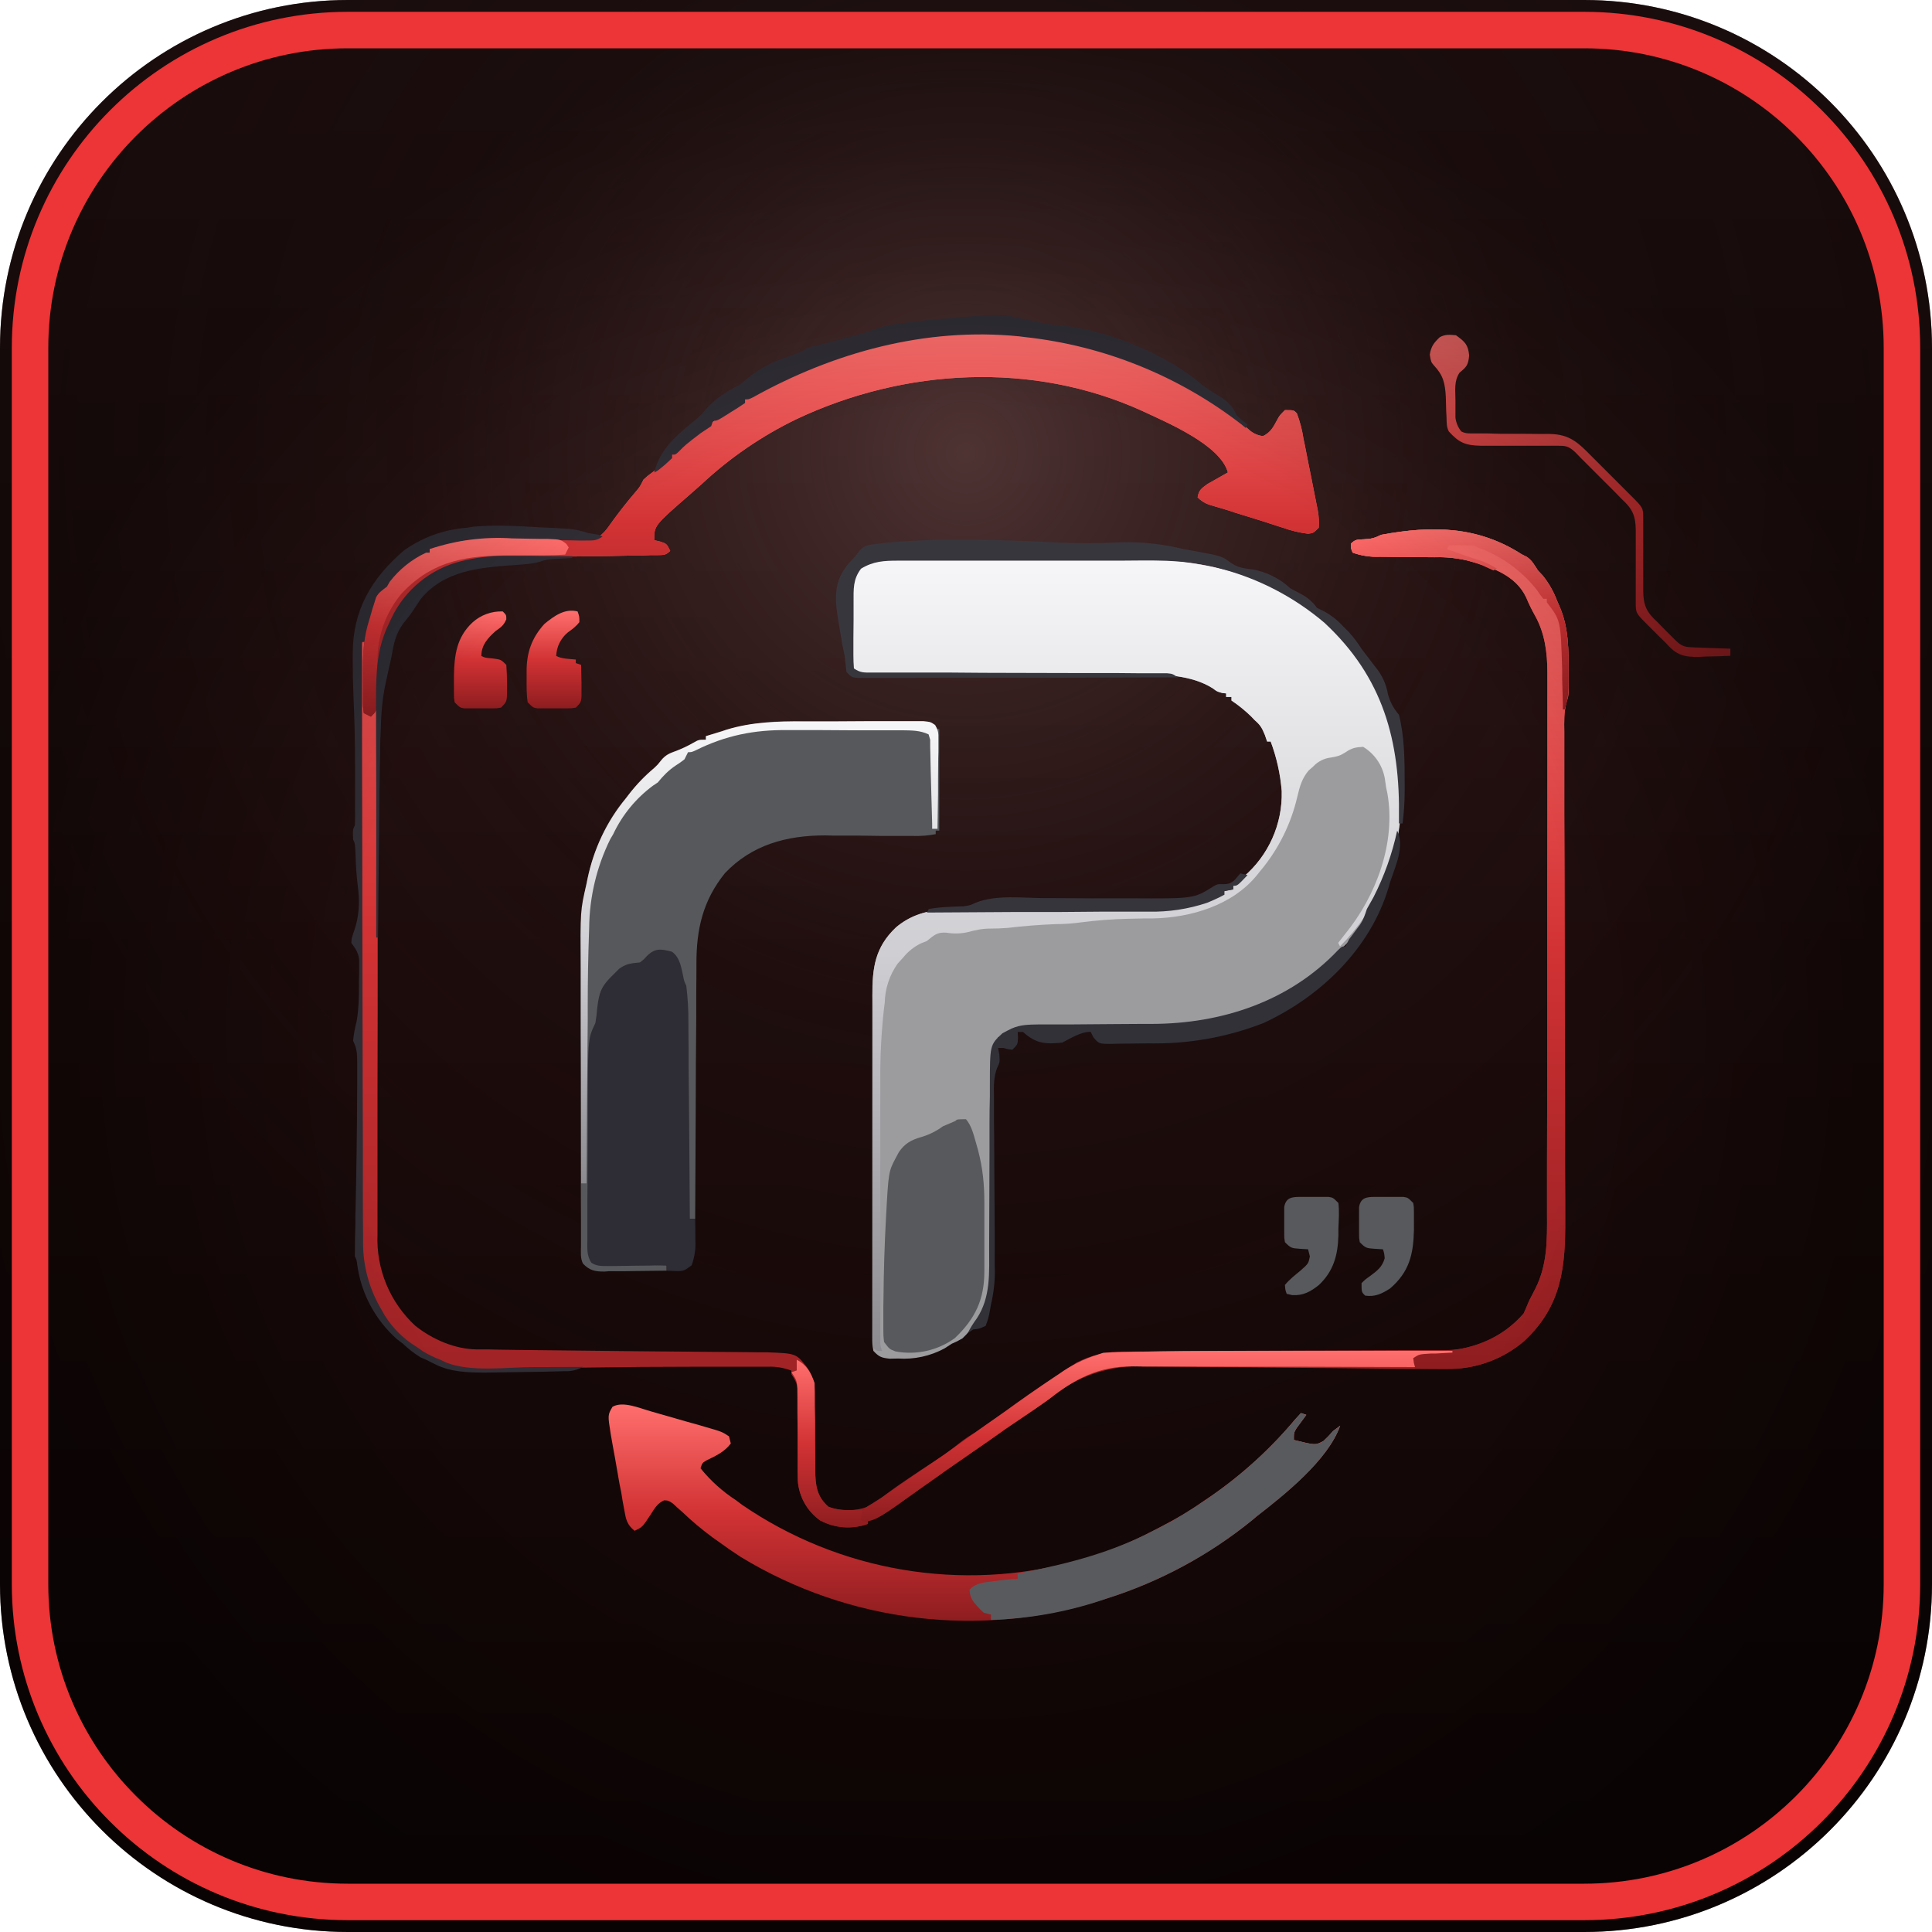
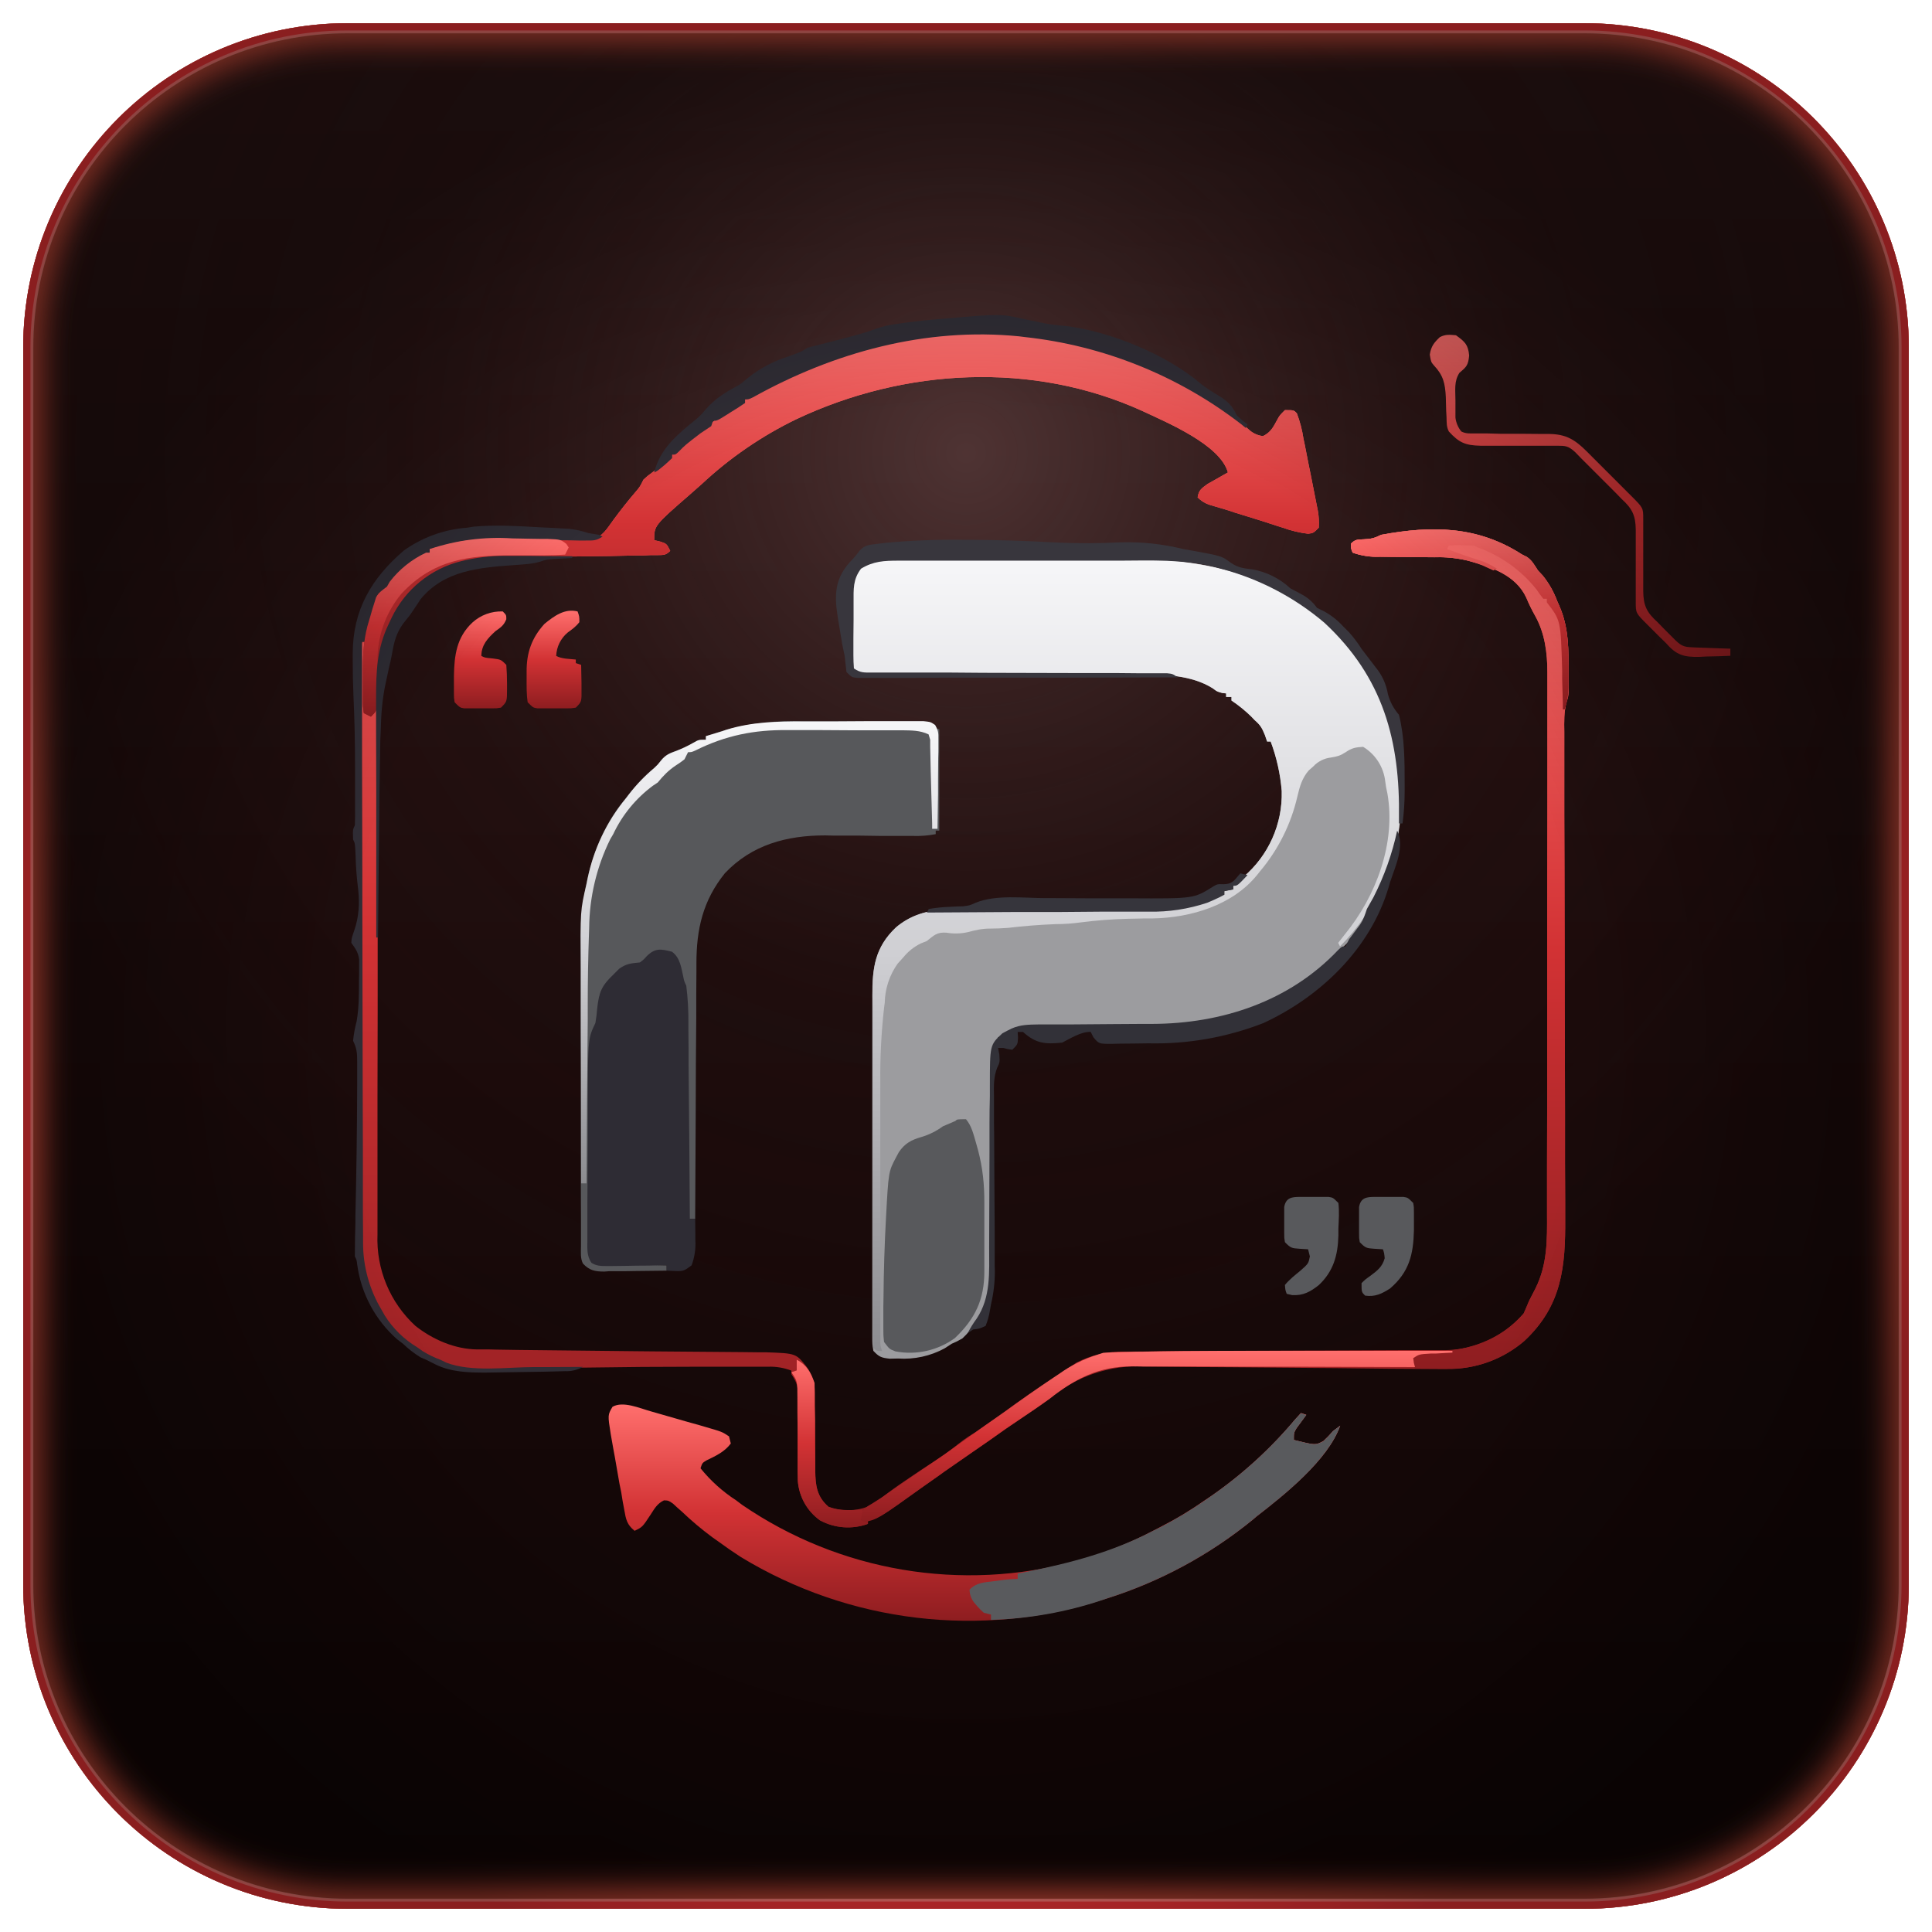
<svg xmlns="http://www.w3.org/2000/svg" width="512" height="512" aria-labelledby="t d" viewBox="0 0 900 900">
  <defs>
    <linearGradient id="cg" x1="0" x2="0" y1="0" y2="1">
      <stop offset="0" stop-color="#f6f6f8" />
      <stop offset=".5" stop-color="#cfcfd3" />
      <stop offset="1" stop-color="#8c8c90" />
    </linearGradient>
    <linearGradient id="rg" x1="0" x2="0" y1="0" y2="1">
      <stop offset="0" stop-color="#ff6f6d" />
      <stop offset=".5" stop-color="#d23234" />
      <stop offset="1" stop-color="#8e1d20" />
    </linearGradient>
    <linearGradient id="g-body" x1="450" x2="450" y1="0" y2="900" gradientUnits="userSpaceOnUse">
      <stop offset="0" stop-color="#2c1515" />
      <stop offset=".5" stop-color="#1a0a0a" />
      <stop offset="1" stop-color="#0f0505" />
    </linearGradient>
    <radialGradient id="g-sheen" cx="450" cy="211" r="478" gradientUnits="userSpaceOnUse">
      <stop offset="0" stop-color="#7a5757" stop-opacity=".5" />
      <stop offset=".55" stop-color="#3a2020" stop-opacity=".16" />
      <stop offset="1" stop-color="#3a2020" stop-opacity="0" />
    </radialGradient>
    <radialGradient id="g-vig" cx="450" cy="478" r="464" gradientUnits="userSpaceOnUse">
      <stop offset=".62" stop-opacity="0" />
      <stop offset="1" stop-opacity=".42" />
    </radialGradient>
    <clipPath id="clip">
      <use href="#sq" />
    </clipPath>
-     <rect id="sq" width="900" height="900" rx="162" ry="162" />
+     <filter id="glow" filterUnits="userSpaceOnUse" x="-50" y="-50" width="1000" height="1000">
+       <feGaussianBlur stdDeviation="7.65" />
+     </filter>
+     <rect id="sq" x="10.8" y="10.8" width="878.4" height="878.4" rx="151.2" ry="151.2" />
  </defs>
  <g clip-path="url(#clip)">
    <use fill="url(#g-body)" href="#sq" />
    <use fill="url(#g-sheen)" href="#sq" />
+     <use href="#sq" fill="none" stroke="#ff5c45" stroke-width="15.3" filter="url(#glow)" />
+     <use href="#sq" fill="none" stroke="#ed3436" stroke-width="9" />
+     <rect x="14.85" y="14.85" width="870.3" height="870.3" rx="147.15" ry="147.15" fill="none" stroke="#ffb4aa" stroke-width="1.35" opacity=".5" />
    <path fill="#9c9c9f" d="M416.4 221.6h29.9l26.9-.1h51.3l14.2-.1C586 221 630 231 663 268c22.2 26.3 32 56.4 31 90.4v6.3a107 107 0 0 1-16.8 50.9c-2.2 3.4-2.2 3.4-3 6.7-2.6 7.9-9.4 14-15.2 19.7l-2.4 2.5A132 132 0 0 1 580 482l-3.1.5q-6.5.7-13 .7h-17.2l-25.6.2-15.7.1h-14.2l-4.8.1A29 29 0 0 0 470 490h-2a61 61 0 0 0-3.4 21v3.2l-.1 10.4v7.3l-.2 19v19.4l-.3 28.4v20.7a51 51 0 0 1-16 39.6c-3 1.7-3 1.7-6 3l-4 2.6a48 48 0 0 1-26.1 5.7l-4.7.1c-4.7-.5-6-1-9.2-4.4-.6-3.8-.6-3.8-.6-8.6V466.9c0-15.5 1.3-27.3 13.4-38.6 6.9-5.8 16-9.5 25-9.5h19.7l13.5-.1h38.5l23.6-.1h9c18.7 0 35.7-.1 52.9-8.6h2v-2l5-1v-2l5.7-5a61 61 0 0 0 21.5-48.2A103 103 0 0 0 621 324h-2l-1.2-3.7c-1.7-4-2.6-5.6-5.8-8.3l-1.9-2a78 78 0 0 0-11.1-9v-2h-3v-2l-2.1-.2c-2.9-.8-2.9-.8-5.5-2.7-11.8-7.4-27.2-7.8-40.6-7.7H393.2c-3.2-.4-3.2-.4-7.2-3.4a86 86 0 0 1-.5-10.5V243c.2-7.4 1.1-12.7 6.5-18.1 7.7-4 15.8-3.4 24.4-3.4" transform="matrix(.83 0 0 .83 76.5 76.5)" />
    <path fill="url(#rg)" d="m0 0 4 2c12.2 6.7 23 14.7 33.6 23.8a14 14 0 0 0 8.1 3.8c4.4-2.2 5.7-5 8-9.2C55 18 55 18 58 15c5 0 5 0 6.7 1.8A69 69 0 0 1 68.4 31l.7 3.3 2 10.2 1.4 6.9 3 15.2 1 5q.8 4.6.5 9.4c-3 3-3 3-6 3.4q-7.3-.9-14.2-3.4l-2.9-.9-9.2-3-14.9-4.6-2.6-.9-2.6-.8-5.4-1.6C14.8 68 12.3 67.2 9 64c.6-4 2.1-5 5.5-7.5l4.1-2.3 4.2-2.4L26 50C21.7 34.4-8.4 21.9-22 15.5c-61.5-28-133.5-24-194 4.5a215 215 0 0 0-53.3 36.5l-6.8 6C-296 79.8-296 79.8-296 88l3.4.8C-289 90-289 90-287 94c-2.6 2.6-3.8 2.3-7.5 2.4h-3.7l-4.2.2h-4.5q-14.7.4-29.4.5l-18 .2-13.3.1-8.5.1h-3.9c-20 .3-40.4 5.5-54.2 20.9A96 96 0 0 0-447 142l-1.7 3.5c-4.7 16-2.5 35.2-2.5 51.6v156l-.1 47.5v77.1A66 66 0 0 0-430 529c9.8 7.7 22 13 34.5 13.2h7l3.9.1 13.1.2 9.3.1 55.6.6 10.4.1 49.7.4 8.3.1h4.8c17 .6 17 .6 23 8.2a24 24 0 0 1 4.5 14.6l.1 15.2.1 12.5.1 12.1v3.8c.1 8.4.8 14.6 7.5 20.3A31 31 0 0 0-173 629l4.2-3.2q6.9-5.4 14.2-10.3l2.5-1.7q6.4-4.4 13-8.5 7.6-5 15-11 3.9-3 8.2-5.5 7.4-4.9 14.6-10.2a592 592 0 0 1 31.5-21.8l5.5-3.7 2.8-1.8 2.3-1.6a56 56 0 0 1 27.1-6.3h3.5l11.2-.1 8.1-.1L17 543h9l45.9-.2h4.6l23.7-.1 23.5-.1h24.5A59 59 0 0 0 192 522q1.6-3.4 3-7l3.6-7c6.7-13.4 6.6-27.1 6.5-42v-27l.1-42.4V289.5l.1-48.5v-78.7c0-11-1.4-22-6.8-31.7a95 95 0 0 1-5-10.2c-5.9-13-20.2-17.5-33-21a75 75 0 0 0-18.6-1.8l-24.2-.2-6.4-.1A40 40 0 0 1 96 95c-1-2.5-1-2.5-1-5 2.6-2.6 3.8-2.3 7.4-2.5 4-.2 5.8-.6 9.6-2.5 28.6-5.3 54.2-5 79 11l2.8 1.4c3 2.1 4.3 4.6 6.2 7.6l2.8 3a51 51 0 0 1 8 14.2l1.2 2.7c5.4 12.2 5.2 24.8 5.2 38v10c-.2 3.1-.2 3.1-1.2 6-1.4 5.6-1.3 11-1.2 16.6V241l.1 28.4.1 46.3v33.6l.1 11.2v2.8l.1 46v28.4l.1 21.7v9c.2 27.3-1.8 49.2-22.9 69a66 66 0 0 1-43.7 15.8h-3.8q-28.7-.1-57.4-.5l-59.7-.5-15.4-.1-33.2-.3a76 76 0 0 0-53.3 18.1q-4 3-8.4 5.9l-16.3 11.1q-9.1 6.5-18.4 12.8l-18.4 12.8-10.8 7.7c-22.5 16.1-22.5 16.1-29.6 17.9v2a33 33 0 0 1-27-2 30 30 0 0 1-12.4-22.2l-.1-10.4v-15.8l-.1-12v-13.9c-.5-3.2-1.7-5-3.4-7.7v-2a33 33 0 0 0-13-2.2h-38.8q-32 0-64.2.5h-6.1l-26.6.5-11 .1-7.4.2c-23 .3-23 .3-32.9-6.1l-4-1.4a35 35 0 0 1-11-7.6l-3.8-2.6a40 40 0 0 1-10.4-12.4l-1.6-2.5a64 64 0 0 1-10.4-33.5V451l-.2-47.2V398l-.3-100.2-.2-59.5v-2.8l-.1-44.1v-25.7l-.1-4A90 90 0 0 1-460 145h2l.4-4.1A44 44 0 0 1-455 130l1.6-4.7c2.4-7.3 2.4-7.3 4.7-9.1 2.7-2.2 2.7-2.2 4.3-4.9A55 55 0 0 1-424 95h2v-2c13.4-5 26.4-6.4 40.6-6.1h9.4l14.5.3 14.2.2h4.5l4 .1h3.7c6-1 8.9-6.4 12.3-11a271 271 0 0 1 12.7-16C-304 58-304 58-302 54c2.2-2 2.2-2 4.9-4q3.9-2.9 7.3-6.2C-288 42-288 42-286 42v-2q8.1-7.3 17-13.8l7.6-5.9c12-9.3 12-9.3 16.4-9.3V9c2.3-1.4 2.3-1.4 5.4-3l3.5-1.8 3.7-2 3.8-1.9c8-4 16.1-8.2 24.6-11.3l2.5-1A247 247 0 0 1 0 0" transform="matrix(.83 0 0 .83 550.43 178.59)" />
    <path fill="url(#cg)" d="M0 0h56.8l27.6-.1H108l14.2-.1c47.3-.2 91.4 9.8 124.3 46.6 22.2 26.3 32 56.4 31 90.4v6.3a118 118 0 0 1-34 74.3l-1-2 3.6-4.6c17.7-21.5 28.9-51.6 24-79.3l-.7-3.3-.5-3.4a26 26 0 0 0-12.4-19.4c-4 .2-6.4.6-9.8 3-3.1 2-4.7 2.4-8.3 3a16 16 0 0 0-9.9 5l-2.6 2.3c-3.7 4.3-5 9-6.3 14.5a100 100 0 0 1-21.1 42.2l-1.6 2c-13.8 17-37.2 23.9-58.4 24.3H134l-9.5.2c-9 .2-17.5.9-26.3 2q-7.2 1-14.3 1a340 340 0 0 0-26.7 2.1q-5 .4-10 .4c-4.6 0-8.1.8-12.6 2a31 31 0 0 1-12 .3c-5.3-.4-7 1.5-11 4.7l-3.3 1.3a29 29 0 0 0-10 8l-3 3.3a39 39 0 0 0-7.3 22l-.4 3a345 345 0 0 0-2.1 41.2v145.3c0 3 0 3 1 6-3 0-3 0-5-2l-.2-8.4V351l-.1-35v-64.6l-.1-6.2c-.1-15.5 1.3-27.2 13.2-38.5a40 40 0 0 1 25.1-9.5h33.2l38.5-.2h32.6c18.7 0 35.7-.1 52.9-8.6h2v-2l5-1v-2l5.7-5a61 61 0 0 0 21.5-48.2 103 103 0 0 0-6.2-27.8h-2l-1.3-3.7c-1.6-4-2.6-5.6-5.7-8.3l-1.9-2a78 78 0 0 0-11.1-9v-2h-3v-2l-2.1-.2c-3-.8-3-.8-5.5-2.7-11.8-7.4-27.2-7.8-40.7-7.7H-23.2c-3.2-.4-3.2-.4-7.2-3.4a86 86 0 0 1-.5-10.5V21.5c.2-7.4 1.1-12.7 6.5-18C-16.7-.7-8.6 0 0 0" transform="matrix(.83 0 0 .83 422.112 260.428)" />
    <path fill="#57585b" d="M358.5 312.7h67.7c3.8.3 3.8.3 6.8 2.3v2h2v57h-2v2q-6.3 1.2-12.7 1h-17.2l-14.2-.2h-13.7l-4.2-.1c-21.6 0-41.1 5.2-56.3 21.2-12.4 15.4-16 31.4-16 50.7v4.7l-.1 12.7v13.3l-.2 25.2-.1 28.6-.3 58.9h-4v-4.6l-.6-85.8-.2-19.4V479c-.2-16-.2-16-3.2-22l-2.2-9.3c-.8-2.7-.8-2.7-2.8-4.7-8.6-2-8.6-2-12.2.5l-3.9 3.9c-1.9 1.6-1.9 1.6-5.9 2-5.2.8-6.8 2.8-10.2 6.6-1.8 2-1.8 2-4.7 4-4.4 4.2-4.2 10.3-4.5 16-.3 3.7-.6 6-2.1 9.4-5.2 12.5-2.7 29.8-2.7 43.1v22.8l-.1 19.8v35.6c0 7 0 7 3.3 10.3q4.5.5 9 .5h2.7l8.5.2h5.7l14.1.3v3l-17.7.2-6 .1h-8.6l-2.7.2c-5.3 0-8.3-.6-12-4.5-1.5-3-1.1-6-1.1-9.5v-15.8l-.1-24.9v-64.5l-.1-26.8V439c-.2-28.9 5.9-60.4 25.3-83l2-2.6a94 94 0 0 1 14-14.6c2-1.8 2-1.8 3.9-4.4a16 16 0 0 1 8-5 69 69 0 0 0 10.1-4.7c3-1.7 3-1.7 7-1.7v-2l9.2-2.9 2.6-.8a141 141 0 0 1 42.7-4.6" transform="matrix(.83 0 0 .83 76.5 76.5)" />
    <path fill="url(#rg)" d="m0 0 4 2c12.2 6.7 23 14.7 33.6 23.8a14 14 0 0 0 8.1 3.8c4.4-2.2 5.7-5 8-9.2C55 18 55 18 58 15c5 0 5 0 6.7 1.8A69 69 0 0 1 68.4 31l.7 3.3 2 10.2 1.4 6.9 3 15.2 1 5q.8 4.6.5 9.4c-3 3-3 3-6 3.4q-7.3-.9-14.2-3.4l-2.9-.9-9.2-3-14.9-4.6-2.6-.9-2.6-.8-5.4-1.6C14.8 68 12.3 67.2 9 64c.6-4 2.1-5 5.5-7.5l4.1-2.3 4.2-2.4L26 50C21.7 34.4-8.4 21.9-22 15.5c-61.5-28-133.5-24-194 4.5a215 215 0 0 0-53.3 36.5l-6.8 6C-296 79.8-296 79.8-296 88l3.4.8C-289 90-289 90-287 94c-2.6 2.6-3.8 2.3-7.5 2.4h-3.7l-4.2.2h-4.5q-14.7.4-29.4.5l-18 .2-13.3.1-8.5.1h-3.9c-20 .3-40.4 5.5-54.2 20.9A96 96 0 0 0-447 142l-1.6 3.8a40 40 0 0 0-2 12.3l-.2 4.5-.4 9.4-.2 4.6-.1 4c-.5 3.4-.5 3.4-3.5 6.4l-4-2c-.5-3.7-.5-3.7-.5-8.5v-16.3c0-9.4.6-18.2 3.5-27.2l.8-2.8 2.2-7.2.9-2.9c1.5-2.8 3.6-4.1 6.1-6.1l1.6-2.7A55 55 0 0 1-424 95h2v-2c13.4-5 26.4-6.4 40.6-6.1h9.4l14.5.3 14.2.2h4.4l4.1.1h3.7c6-1 8.9-6.4 12.3-11a271 271 0 0 1 12.7-16C-304 58-304 58-302 54c2.2-2 2.2-2 4.9-4q3.9-2.9 7.3-6.2C-288 42-288 42-286 42v-2q8.1-7.3 17-13.8l7.6-5.9c12-9.3 12-9.3 16.4-9.3V9c2.3-1.4 2.3-1.4 5.4-3l3.5-1.8 3.7-2 3.8-1.9c8-4 16.1-8.2 24.6-11.3l2.5-1A247 247 0 0 1 0 0" transform="matrix(.83 0 0 .83 550.43 178.59)" />
    <path fill="url(#rg)" d="m0 0 20.2 5.8 6.5 1.8 3 .9c10.1 2.9 10.1 2.9 14 5.5l1 4c-3.5 4.7-8.5 7-13.7 9.5-2.3 1.4-2.3 1.4-3.3 4.4a85 85 0 0 0 20 18l3.3 2.5A226 226 0 0 0 238.2 84a210 210 0 0 0 43.5-17l4.4-2.3q12.8-6.5 24.6-14.8l3.3-2.2a240 240 0 0 0 47.6-43.4l3.1-3.4 3 1-1.5 2.1-2 2.7-2 2.7c-1.5 2.6-1.5 2.6-1.5 6.6 12.1 3 12.1 3 16.6.6a66 66 0 0 0 5.4-5.6l4-3c-6.8 19.3-31.2 38.7-47 51l-2.1 1.8a247 247 0 0 1-81.9 44.2l-2.6.8A246 246 0 0 1 50.3 81.7 259 259 0 0 1 37.7 73l-3.4-2.4a179 179 0 0 1-17.1-14.4L14.7 54l-2.5-2.3c-2.5-1.7-2.5-1.7-5-1.8-3.8 1.8-5.3 4.6-7.5 8-4.6 7-4.6 7-9 9.1-4.3-3.4-4.9-6.5-5.8-11.8l-.9-4.8-.8-5-1-4.9-2.5-14.4-.9-4.9-.8-4.5-.7-4C-24.4 2-24.4 2-21.7-2.6-15.8-6-6.5-1.8 0 0" transform="matrix(.83 0 0 .83 303.339 657.5)" />
    <path fill="#2e2c34" d="M285 442c4.6 3.4 5.2 9 6.4 14.4a14 14 0 0 0 1.6 4.6q1.3 10.4 1.2 21.2v3.6l.1 11.8v8.1l.2 21.5.2 21.9.3 42.9h3l.1 9v2.6A35 35 0 0 1 296 618c-4 3-4.6 3.4-9.2 3.2l-4.8-.2v-3h-3.6q-6.6.2-13.3.2l-5.7.1-8.3.1h-2.6c-3.3 0-5.9 0-8.7-1.8-2.8-4-2.3-8.3-2.3-13v-21.1l.1-15.5.1-19.6v-22.5c.2-34.3.2-34.3 4.3-42.9q.7-4 1-8.1c1-9 2.4-12.8 9.1-19.1l3.3-3.3c4.1-2.9 6.7-3 11.6-3.5 2.2-1.7 2.2-1.7 3.9-3.6 4.7-4.6 7.9-4 14.1-2.4" transform="matrix(.83 0 0 .83 76.5 76.5)" />
    <path fill="#58595c" d="M450 536c3.2 3.8 4.2 8.5 5.6 13.2l1.2 4.3c2.6 10 3.5 18.9 3.5 29.1v38.8c0 15.8-5.1 26.5-16.5 37.4a43 43 0 0 1-33.4 7.5C407 665 407 665 404 661c-.4-3.8-.4-3.8-.4-8.4v-10.8l.1-5.8a960 960 0 0 1 1.4-44.7c1.4-25.9 1.4-25.9 5.7-34l1.5-2.8c3.3-4.9 7-6.9 12.6-8.5a39 39 0 0 0 12.1-6l7-3c1-1 1-1 6-1" transform="matrix(.83 0 0 .83 76.5 76.5)" />
    <path fill="url(#rg)" d="m0 0 2.8 1.4C5.8 3.5 7 6 9 9l2.8 3a51 51 0 0 1 8 14.2l1.2 2.7c5.4 12.2 5.2 24.8 5.2 38v10C26 80 26 80 25 83c-1.4 5.6-1.3 11-1.2 16.6V145l.1 28.4.1 46.3v2.8l.1 44.8.1 46v28.4l.1 21.7v9c.2 27.3-1.7 49.2-22.9 69A64 64 0 0 1-37.7 457H-60l-2-6c4.8-3.6 6.8-3.4 12.8-3.4C-30 446.9-12 441 1 426l3-7 3.6-7c6.7-13.4 6.6-27.1 6.5-42v-27l.1-42.4V193.5l.1-48.5V66.3c0-11-1.4-22-6.8-31.7a95 95 0 0 1-5-10.2c-5.9-13-20.2-17.5-33-21a75 75 0 0 0-18.6-1.9l-24.2-.2h-6.4A40 40 0 0 1-95-1c-1-2.5-1-2.5-1-5 2.6-2.6 3.8-2.3 7.4-2.5 4-.2 5.8-.6 9.6-2.5 28.6-5.3 54.2-5 79 11" transform="matrix(.83 0 0 .83 708.96 258.27)" />
    <path fill="#595a5d" d="m638 701 3 1-1.5 2-2 2.7-2 2.7C634 712 634 712 634 716c12.1 3 12.1 3 16.6.7a66 66 0 0 0 5.4-5.7l4-3c-6.8 19.3-31.2 38.8-47 51l-2.1 1.8A248 248 0 0 1 529 805l-2.6.9A217 217 0 0 1 464 817v-3l-4-1c-1.9-1.7-1.9-1.7-3.7-3.7l-1.8-2.1a12 12 0 0 1-2.5-7.2c4-4 8-4 13.5-4.7l3-.4q5.2-.8 10.5-.9v-3l4.5-.9c25-5 48.7-11.2 71.5-23.1l4.4-2.2q12.8-6.6 24.6-14.8l3.3-2.3a240 240 0 0 0 47.5-43.3z" transform="matrix(.83 0 0 .83 76.5 76.5)" />
    <path fill="#38363d" d="M449 210.8h2.8q23.3.1 46.6 1.4 19.2 1 38.4 0A131 131 0 0 1 572 216l5.7 1c15.8 2.9 15.8 2.9 20.8 6.6 4.2 2.9 7.3 3.2 12.3 3.8A42 42 0 0 1 632 238l5.6 3a25 25 0 0 1 9.4 8l3.7 1.8a41 41 0 0 1 11 8.6l3.3 3.3q3.9 4.4 7 9.3l7.8 10.2a32 32 0 0 1 7 15.2A29 29 0 0 0 693 309c3.2 12.7 3.2 26.2 3.2 39.3v3.7q0 9-1.2 18h-2v-2.8c.7-43.5-8.8-79.2-41.9-109.9A148 148 0 0 0 593 227l-4-1.1c-17.2-4.2-35-3.5-52.7-3.4H412c-8 0-14 .3-20.9 4.5-4.6 6-4.2 11.5-4.2 18.8v9.9l-.1 10.3v9.6q0 3.7.3 7.4c3.7 2.5 5.6 2.3 10 2.3h43.5q18.7.2 37.5.2l40.5.1H536l10.9.1h15.9c3.1.3 3.1.3 6.1 2.3l-71.4.2h-62.1l-15.3.1h-30.9c-3.3-.3-3.3-.3-6.3-3.3l-1-9-1.4-6.8-2.2-13.3-.4-2.5c-1.8-11.7-1.4-20.5 6.5-29.6l3.5-3.8 2.3-3c3-3.6 6.1-3.4 10.7-4l3.8-.5a414 414 0 0 1 44.1-1.7" transform="matrix(.83 0 0 .83 76.5 76.5)" />
    <path fill="#302d35" d="m483 87 7.3 1.5 3.8.8q5.6 1 11.3 1.4c25.3 3 57 16 76.4 32.5q4.9 3.8 10.2 6.8c5.2 3.3 7.4 5.5 10 11 3.2 2.9 3.2 2.9 6 5l-1 2-2.3-1.9A241 241 0 0 0 483 97l-3.2-.4c-52.3-5.2-103.9 8.9-149.3 34.2-2.5 1.2-2.5 1.2-4.5 1.2v2q-3.9 2.7-7.9 5.1l-2.2 1.4c-5.6 3.5-5.6 3.5-7.9 3.5l-1 3-6 4c-8.6 6.6-8.6 6.6-12.2 10.3-1.8 1.7-1.8 1.7-3.8 1.7v2l-3.9 3.6-2.2 1.8C277 172 277 172 275 173c3.3-13.4 12.9-21.2 23.2-29.6 2.8-2.4 2.8-2.4 5.7-5.8 5.2-6 11-9.6 18-13.3 2.1-1.3 2.1-1.3 5.5-4.2A69 69 0 0 1 350 108c7.7-2.8 7.7-2.8 11-5l7-1.8q9.3-2.3 18.5-4.8l4.3-1.2C395 94 395 94 399 92.5c4.4-1.6 8.5-2.4 13.2-3l2.6-.4a414 414 0 0 1 22.5-2.4c32.2-2.8 32.2-2.8 45.7.3" transform="matrix(.83 0 0 .83 76.5 76.5)" />
    <path fill="url(#rg)" d="M0 0h79.9v1l-4 .2-5.3.3h-2.7c-6.7.4-6.7.4-10 2.6.3 2.6.3 2.6 1 5h-2.7l-63.6-.2h-30.8l-26.9-.1h-27.6l-7.2-.1c-18.8 0-31.7 6.8-46.3 18.2l-8.4 5.9-16.3 11q-9.2 6.6-18.4 12.9L-205.6 68l-2 1.5-11 7.7c-24.1 17.3-24.1 17.3-31.5 18.9l-3-3c2.1-4.3 3.8-5.4 7.8-7.7q4.9-3 9.5-6.3l4.2-2.9 2.2-1.5 12.4-8.5 2.4-1.7 9.6-6.5 14-10 8.4-6 12.2-8.5a912 912 0 0 1 25.7-18l3.9-2.6a76 76 0 0 1 21.7-10.8l3-1q3.8-.3 7.6-.3l2.4-.1 8.3-.2h3C-63.2-.2-31.6 0 0 0" transform="matrix(.83 0 0 .83 610.273 629.28)" />
    <path fill="#323138" d="M692 374c4.4 8.8-1.1 20.2-4 29l-.8 2.8C677 440.3 648.9 467.2 617 482a167 167 0 0 1-64.7 11.4l-7 .1-10.2.1-3.2.1c-7.3 0-7.3 0-10.4-3.7l-1.5-3c-5.2-.3-11.5 3.7-16 6-9.5 1-14.9.5-22-6h-3l.2 3.3c-.2 3.7-.2 3.7-3.2 6.7-2.5-.3-2.5-.3-5-1h-3l.7 3.6c.3 4.4.3 4.4-1.2 7.5-2 5.2-1.9 9.8-1.8 15.5v14.8l.1 7.9.1 20.8.2 33.2V618l.1 3.3A80 80 0 0 1 464 640l-.6 3.5a40 40 0 0 1-2.4 8.5c-3.5 1.6-3.5 1.6-7 2l-3 2a54 54 0 0 1 5-8.1c8-12 7-26 7-40l.2-53.6v-15.7q0-7.8.2-15.5v-5.8c0-23 0-23 7-29.5l2.6-1.4 2.6-1.3c5-2.2 9.5-2.2 15-2.3h17l25.4-.2 15.5-.1h5.9c39-.1 77-12.5 104.4-41.4 2.2-2.1 2.2-2.1 4.2-2.1l2-4 6.1-8.1c2-3 2.8-5.6 3.9-8.9l3.7-6.6A152 152 0 0 0 692 374" transform="matrix(.83 0 0 .83 76.5 76.5)" />
    <path fill="#302d35" d="m213 203.9 5 .2 4.8.3 4.3.2q5.5.6 10.9 2.4l6 1 2 1c-3.6 2.4-5.2 2.2-9.4 2.2h-4.1l-4.4-.1-9.3-.1-14.6-.2c-34.4-.4-34.4-.4-51.2 4.2l-4 1v2c-1.8 1.2-1.8 1.2-4.4 2.6A66 66 0 0 0 123 240l-3 1c-.6 2.1-.6 2.1-1 5l-2 7-2.1 8-1.1 4-.8 3h-2q0 66.2.2 132.3v18.8l.1 50.4.1 51.7.1 31.8v34.5l.1 13.7v4A73 73 0 0 0 122 643l1.8 3.2A55 55 0 0 0 142 664l3.1 2.2a56 56 0 0 0 9.9 4.8l3.3 1.6c14.2 5.5 34.1 2.5 49.2 2.5h8l19.5-.1a19 19 0 0 1-10.1 2.4l-3.8.1-4 .1-4.1.1-32.8.5c-9.6 0-19.4-.3-28-4.6l-2.8-1.4-2.4-1.2-3.2-1.4a56 56 0 0 1-9.8-7.6l-3.3-2.5a68 68 0 0 1-22.4-42c-.3-2.5-.3-2.5-1.3-4.5l.1-11.3.2-7.3v-4a3458 3458 0 0 0 1-73.1v-13.7c0-4.6-.2-7.4-2.3-11.6a70 70 0 0 1 2-11c1.3-7.5 1.3-15 1.3-22.6l.1-4.2v-7.8c-.5-4-2-6.1-4.4-9.4.2-2.6.2-2.6 1-5l.8-2.4.8-2.6c2-7.4 2-14.7 1-22.2q-1-8.4-1.2-16.9c-.3-6.7-.3-6.7-1.4-8.9-.2-5.5-.2-5.5 1-8q.2-5.6.1-11.2v-21.6a844 844 0 0 0-.9-40 467 467 0 0 1-.4-20v-3.5c0-24.5 10.5-42.3 28.7-57.9A70 70 0 0 1 170 204l3.8-.6c13-1.2 26.2-.2 39.3.5" transform="matrix(.83 0 0 .83 76.5 76.5)" />
    <path fill="url(#cg)" d="M0 0h19l16.5-.1h32.1c4 .4 4 .4 6.5 2.1 1.8 2.9 2 4.5 1.9 8v7l-.1 3.7-.1 11.9v8l-.3 19.7h-3v-3.1l-.8-29-.2-9.6-.1-4.4v-3.9l-.9-3C65.6 5 61 5.1 55.7 5h-30L9.6 4.9H-8.9c-18.4-.2-34.5 3-51.2 11.3-2.4 1.1-2.4 1.1-4.4 1.1l-2 4c-2.2 1.7-2.2 1.7-4.8 3.4-4.2 2.8-7 5.7-10.2 9.6l-2.7 1.8a72 72 0 0 0-22.3 27.2l-1.7 2.9a115 115 0 0 0-11.8 49.7l-.1 2.9q-.7 20.2-.7 40.3v8.8l-.2 22.7-.2 23.2-.3 45.5h-3l-.1-57.7-.1-26.8V139c-.3-32.8-.3-32.8 3.2-47.7l.6-3a104 104 0 0 1 21.4-45l2-2.6a95 95 0 0 1 14-14.5c2-1.9 2-1.9 4-4.4 2.4-2.9 4.3-3.7 7.8-5A69 69 0 0 0-61.5 12c3-1.7 3-1.7 7-1.7v-2l9.2-2.8 2.6-.9C-28.6.3-14.7 0 0 0" transform="matrix(.83 0 0 .83 374.055 336.041)" />
    <path fill="url(#rg)" d="M0 0c5 3.6 6.8 5.2 7.4 11.3C6.9 16.7 6 17.7 2 21c-3.2 4.8-2.3 9.8-2.3 15.4v9.8A15 15 0 0 0 3 54c2.6 1.3 4.5 1.1 7.4 1.1h7.1l7.6.2h12.2l11.7.1h3.7c11.3.2 16 5 23.7 12.8l2.4 2.4 5 5L96.2 88l2.3 2.3c6.6 6.6 6.6 6.6 6.6 12.8v40.6c.1 8 2 11.9 7.9 17.2l3.5 3.6 3.3 3.3 3.4 3.4c3.8 3.7 5.5 3.8 10.7 4l11 .4 9.1.3v4q-6.7.3-13.5.4l-3.8.2c-8.8.2-13-1-18.7-7.6l-4.2-4.1-4.2-4.2-2.2-2.2c-6.5-6.5-6.5-6.5-6.5-12.6v-40.7c-.1-8-2-11.8-7.9-17.2l-3.4-3.5-3.6-3.6-1.9-1.9-4-4-6-6-3.8-3.8-3.5-3.6C63 62.1 61.6 62 56.6 62H13.7c-8.4-.2-12-1.7-17.7-8-1.4-2.7-1.2-5-1.3-8l-.2-3.7-.2-7.6c-.4-7.7-1.4-12.2-6.7-17.8-1.6-1.9-1.6-1.9-2.3-6C-14 6.2-12.3 4.1-9 1-5.8-.6-3.5-.3 0 0" transform="matrix(.83 0 0 .83 678.25 156.18)" />
    <path fill="url(#rg)" d="m0 0 10.3.2 6.6.1H20c7.1.3 7.1.3 10.4 2.8l1.3 2-2 4q-5.6.4-11.2.4H.5c-25.2 0-44.8 2.4-62.7 21.6A58 58 0 0 0-75.6 69v5l-.1 7.6-.1 7.4v4.5c-.5 3.6-.5 3.6-3.5 6.6l-4-2c-.5-3.7-.5-3.7-.5-8.5V73.2c0-9.4.6-18.2 3.5-27.2l.8-2.7q1-3.7 2.2-7.3l.9-2.9c1.5-2.8 3.6-4.1 6.1-6l1.6-2.8A55 55 0 0 1-48.3 8h2V6A121 121 0 0 1 0 0" transform="matrix(.83 0 0 .83 238.599 250.8)" />
    <path fill="url(#rg)" d="m0 0 2.8 1.4C5.8 3.5 7 6 9 9l2.8 3a51 51 0 0 1 8 14.2l1.2 2.7c5.4 12.2 5.2 24.8 5.2 38v3.5c0 6-.1 11-2.2 16.6h-1v-3l-.4-14v-5c-.8-28-.8-28-8.6-38.1v-2h-2q-2-2.5-3.7-5.1A74 74 0 0 0-25-4l-2-1-7-.2h-4l-3 .2-1 2a427 427 0 0 0 20.3 7q4 1.6 7.7 4l-2 1-6.3-2.9a67 67 0 0 0-26.8-4.5l-24.2-.2-6.4-.1A40 40 0 0 1-95-1c-1-2.5-1-2.5-1-5 2.6-2.6 3.8-2.3 7.4-2.5 4-.2 5.8-.6 9.6-2.5 28.6-5.3 54.2-5 79 11" transform="matrix(.83 0 0 .83 708.96 258.27)" />
    <path fill="#58595c" d="M679.4 579.6h16.1c2.5.4 2.5.4 5.5 3.4.4 2.4.4 2.4.4 5.3v10c-.3 13.7-2.7 23.5-13.4 32.7-4.7 3-8.4 4.8-14 4-2-2-2-2-2-7 2-2 2-2 4.8-4 4-3 6.8-5 8.2-10-.3-2.9-.3-2.9-1-5l-4.8-.3c-4.4-.3-5-.4-8.2-3.7-.4-2.3-.4-2.3-.4-5v-14.7c.9-5.3 4.3-5.7 8.8-5.7m-42 0h16.1c2.5.4 2.5.4 5.5 3.4.6 4.8.2 9.6 0 14.4v4c-.3 11-2.8 20-11 27.7-4.7 3.7-8.7 6-15 5.6l-3-.7c-.8-2.2-.8-2.2-1-5 2.6-3.1 5.5-5.4 8.7-8 4.5-4 4.5-4 5.3-8l-1-4-4.8-.3c-4.4-.3-5-.4-8.2-3.7-.4-2.3-.4-2.3-.4-5v-14.7c.9-5.3 4.3-5.7 8.8-5.7" transform="matrix(.83 0 0 .83 76.5 76.5)" />
    <path fill="url(#rg)" d="M0 0c1 2.8 1 2.8 1 6-1.9 2.5-4 4-6.5 5.8A18 18 0 0 0-12 25c3.4 1.7 7.2 1.6 11 2v2l3 1 .2 10.3v3c.1 7.4.1 7.4-3.2 10.7-2.5.4-2.5.4-5.4.4h-16.1C-25 54-25 54-28 51c-.7-4.4-.6-9-.6-13.4v-3.7c-.1-10.6 2.8-19 10-26.9C-13.1 2.5-7.2-1.8 0 0" transform="matrix(.83 0 0 .83 269.06 284.83)" />
    <path fill="url(#rg)" d="M0 0c2 2 2 2 2 4.4C.6 7.8-1 8.9-4 11c-4.4 4-8 7.8-8 14 2 1 2 1 6.4 1.4C-1 27-1 27 2 30q.4 5.3.4 10.5v3c0 7.1 0 7.1-3.4 10.5-2.4.4-2.4.4-5.2.4h-15.4C-24 54-24 54-27 51c-.4-2.4-.4-2.4-.4-5.2v-9.5c.2-11.7 1.5-21.8 10.4-30.1A24 24 0 0 1 0 0" transform="matrix(.83 0 0 .83 234.2 284.83)" />
    <path fill="#36353c" d="m604 398 4 1c-5.7 6-5.7 6-8 6v2l-5 1v2c-2.6 1.4-2.6 1.4-6.1 3l-3.5 1.5a97 97 0 0 1-32.8 5H526l-24.3.2h-24.9l-48.7.3 1-2q5.8-1 11.6-1.2l4-.2 3.7-.1c3.7-.5 3.7-.5 7-2 11.6-4.7 26.9-2.6 39.2-2.6h5.2l19 .1h23.5c35.6.2 35.6.2 46.4-6.6 2.4-1.4 2.4-1.4 5.9-1.3 4.5-.1 5.7-1.7 8.5-5.1z" transform="matrix(.83 0 0 .83 76.5 76.5)" />
    <path fill="#2e2c34" d="M191.7 219.8h13.4l7 .1 16.9.1v1l-3 .2-4.1.2-4 .2c-3.9.4-3.9.4-6.7 1.4-4.9 1.5-9.9 1.6-15 2-19.4 1.4-39 3-52.2 19l-4.6 6.9c-1.4 2.1-1.4 2.1-4 5.3-4 4.8-5.8 9.5-7 15.6l-.7 3.8-.7 3.4-1 4.3-1 4.7-.7 3.2c-2 9.1-2.6 18-2.8 27.3l-.2 4q-.6 30.9-.8 61.7l-.2 16.9-.3 32.9h-1v-81.8l-.1-34.7v-17.4c0-15.2.4-28.2 7.1-42.1l1.6-3.4a59 59 0 0 1 39-31.8 100 100 0 0 1 25.1-3" transform="matrix(.83 0 0 .83 76.5 76.5)" />
    <path fill="url(#rg)" d="M0 0c5.5 2.8 8 7.2 10 13l.1 5.6V26l.2 8v12.4l.1 12.1v3.8c.1 8.3.9 14.5 7.4 20.3 6.3 2.3 12.5 1.8 19.2 1.5l-1 6 4 2a33 33 0 0 1-27-2A30 30 0 0 1 .6 67.8Q.4 62.6.5 57.5V41.6l-.1-12v-7.4C.4 12 .4 12-3 7l3-1z" transform="matrix(.83 0 0 .83 371.15 633.43)" />
    <use fill="url(#g-vig)" href="#sq" />
  </g>
-   <rect width="872" height="872" x="14" y="14" fill="none" stroke="#ed3436" stroke-width="17" rx="148" ry="148" />
</svg>
